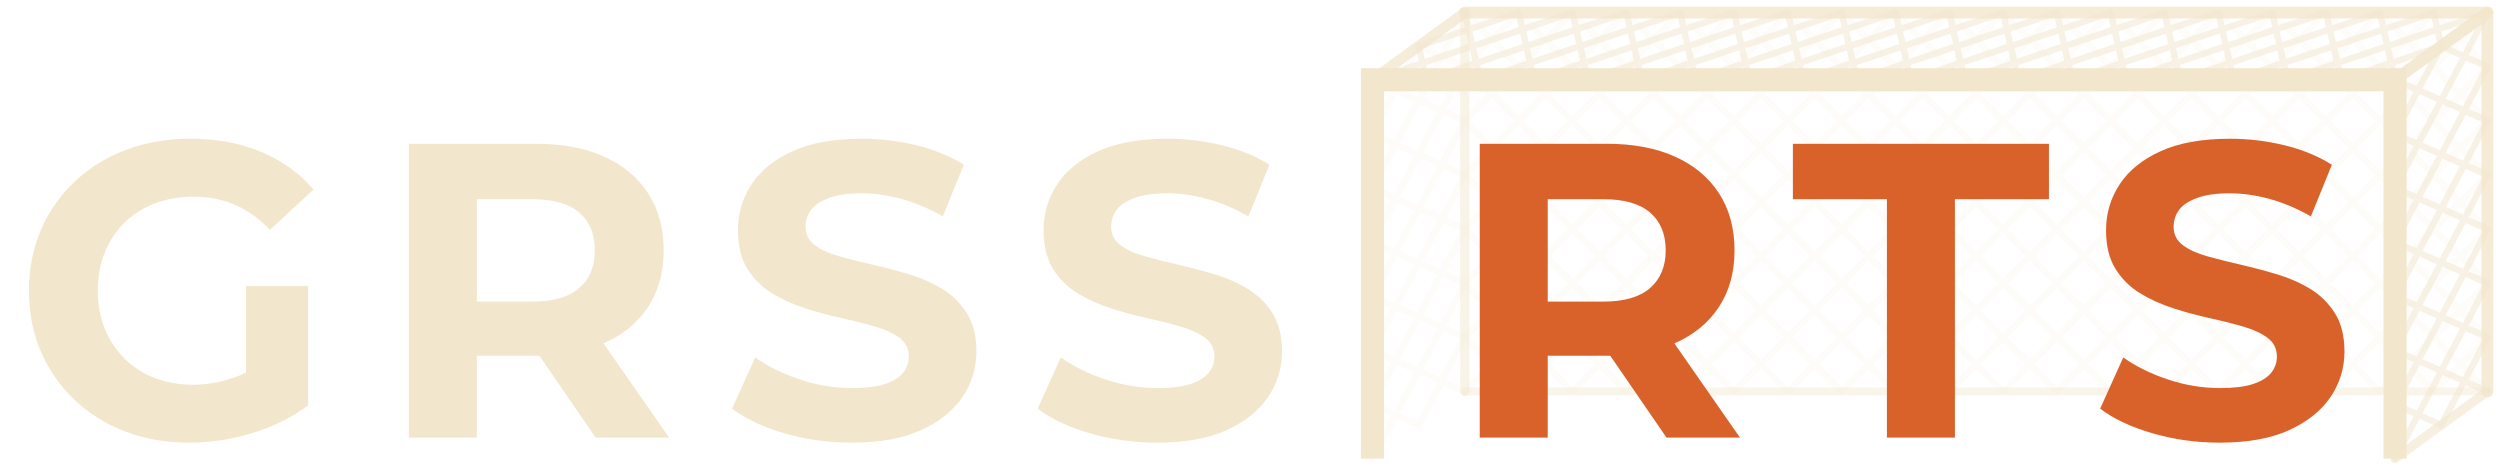
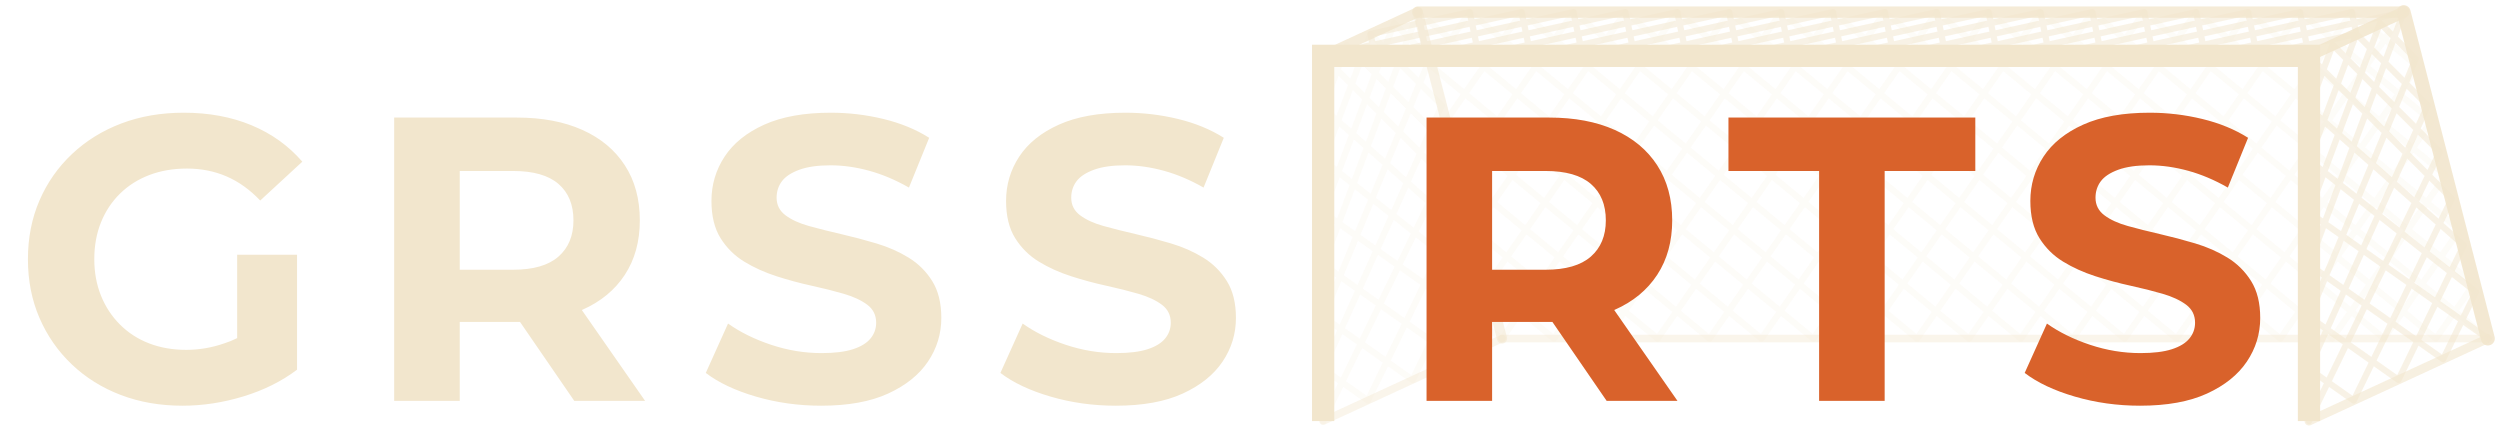
- <svg xmlns="http://www.w3.org/2000/svg" viewBox="-3 -4.25 595.55 112.25" role="img" aria-label="GRSS | RTS">
+ <svg xmlns="http://www.w3.org/2000/svg" viewBox="-3 0.95 617.75 107.05" role="img" aria-label="GRSS | RTS">
  <path d="M42.10 101.20L42.10 101.20Q33.80 101.20 26.85 98.55Q19.90 95.90 14.75 91Q9.60 86.10 6.75 79.50Q3.90 72.90 3.90 65Q3.90 57.10 6.75 50.50Q9.60 43.90 14.80 39Q20 34.10 27 31.45Q34 28.80 42.40 28.80L42.40 28.80Q51.70 28.80 59.15 31.90Q66.60 35 71.70 40.90L71.70 40.90L61.30 50.50Q57.50 46.50 53 44.55Q48.50 42.60 43.20 42.60L43.20 42.60Q38.10 42.60 33.90 44.20Q29.70 45.80 26.65 48.80Q23.60 51.80 21.95 55.90Q20.30 60 20.30 65L20.30 65Q20.30 69.90 21.95 74Q23.60 78.10 26.65 81.15Q29.70 84.20 33.85 85.80Q38 87.40 43 87.40L43 87.40Q47.80 87.40 52.40 85.80L52.40 85.80Q54 85.30 55.60 84.50L55.60 84.50L55.60 63.90L70.40 63.90L70.40 92.30Q64.70 96.60 57.15 98.90Q49.60 101.20 42.10 101.20ZM110.60 100L94.40 100L94.40 30L124.70 30Q134.10 30 140.90 33.05Q147.70 36.10 151.40 41.80Q155.10 47.50 155.10 55.40L155.10 55.40Q155.10 63.20 151.40 68.85Q147.70 74.50 140.90 77.50L140.90 77.50Q140.80 77.50 140.80 77.60L140.80 77.60L156.40 100L138.90 100L125.50 80.50Q125.10 80.50 124.70 80.50L124.70 80.50L110.60 80.50L110.60 100ZM110.60 43.20L110.60 67.60L123.80 67.60Q131.30 67.60 135 64.35Q138.70 61.10 138.70 55.40L138.70 55.40Q138.70 49.60 135 46.40Q131.30 43.20 123.80 43.20L123.80 43.20L110.60 43.20ZM199.90 101.20L199.90 101.20Q191.50 101.20 183.80 98.95Q176.10 96.70 171.40 93.10L171.40 93.10L176.90 80.90Q181.40 84.10 187.55 86.15Q193.70 88.20 200.00 88.20L200.00 88.20Q204.80 88.20 207.75 87.25Q210.70 86.30 212.10 84.60Q213.50 82.90 213.50 80.70L213.50 80.70Q213.50 77.90 211.30 76.25Q209.10 74.60 205.50 73.55Q201.90 72.50 197.55 71.55Q193.20 70.60 188.85 69.20Q184.50 67.80 180.90 65.60Q177.30 63.40 175.05 59.80Q172.80 56.20 172.80 50.60L172.80 50.60Q172.80 44.60 176.05 39.65Q179.30 34.70 185.85 31.75Q192.40 28.80 202.30 28.80L202.30 28.80Q208.90 28.80 215.30 30.35Q221.70 31.90 226.60 35L226.60 35L221.60 47.30Q216.70 44.50 211.80 43.15Q206.90 41.80 202.20 41.80L202.20 41.80Q197.50 41.80 194.50 42.90Q191.50 44 190.20 45.75Q188.90 47.50 188.90 49.80L188.90 49.80Q188.90 52.50 191.10 54.15Q193.30 55.80 196.90 56.80Q200.50 57.80 204.85 58.80Q209.20 59.80 213.55 61.10Q217.90 62.40 221.50 64.60Q225.10 66.80 227.35 70.40Q229.60 74 229.60 79.50L229.60 79.50Q229.60 85.40 226.30 90.30Q223.00 95.20 216.45 98.20Q209.90 101.20 199.90 101.20ZM272.70 101.20L272.70 101.20Q264.30 101.20 256.60 98.95Q248.90 96.70 244.20 93.10L244.20 93.10L249.70 80.90Q254.20 84.10 260.35 86.15Q266.50 88.20 272.80 88.20L272.80 88.20Q277.60 88.20 280.55 87.25Q283.50 86.30 284.90 84.60Q286.30 82.90 286.30 80.70L286.30 80.70Q286.30 77.90 284.10 76.25Q281.90 74.60 278.30 73.55Q274.70 72.50 270.35 71.55Q266.00 70.60 261.65 69.20Q257.30 67.80 253.70 65.60Q250.10 63.40 247.85 59.80Q245.60 56.20 245.60 50.60L245.60 50.60Q245.60 44.60 248.85 39.65Q252.10 34.70 258.65 31.75Q265.20 28.80 275.10 28.80L275.10 28.80Q281.70 28.80 288.10 30.35Q294.50 31.90 299.40 35L299.40 35L294.40 47.30Q289.50 44.50 284.60 43.15Q279.70 41.80 275.00 41.80L275.00 41.80Q270.30 41.80 267.30 42.90Q264.30 44 263.00 45.75Q261.70 47.50 261.70 49.80L261.70 49.80Q261.70 52.50 263.90 54.15Q266.10 55.80 269.70 56.80Q273.30 57.80 277.65 58.80Q282.00 59.80 286.35 61.10Q290.70 62.40 294.30 64.60Q297.90 66.80 300.15 70.40Q302.40 74 302.40 79.50L302.40 79.50Q302.40 85.40 299.10 90.30Q295.80 95.20 289.25 98.20Q282.70 101.20 272.70 101.20Z" fill="#f2e6cd" />
-   <path d="M345.95 76.11L358.77 89M358.77 -1.25L345.95 11.64M345.95 63.21L371.59 89M371.59 -1.25L345.95 24.54M345.95 50.32L384.41 89M384.41 -1.25L345.95 37.43M345.95 37.43L397.23 89M397.23 -1.25L345.95 50.32M345.95 24.54L410.06 89M410.06 -1.25L345.95 63.21M345.95 11.64L422.88 89M422.88 -1.25L345.95 76.11M345.95 -1.25L435.7 89M435.7 -1.25L345.95 89M358.77 -1.25L448.52 89M448.52 -1.25L358.77 89M371.59 -1.25L461.34 89M461.34 -1.25L371.59 89M384.41 -1.25L474.16 89M474.16 -1.25L384.41 89M397.23 -1.25L486.98 89M486.98 -1.25L397.23 89M410.06 -1.25L499.8 89M499.8 -1.25L410.06 89M422.88 -1.25L512.62 89M512.62 -1.25L422.88 89M435.7 -1.25L525.44 89M525.44 -1.25L435.7 89M448.52 -1.25L538.27 89M538.27 -1.25L448.52 89M461.34 -1.25L551.09 89M551.09 -1.25L461.34 89M474.16 -1.25L563.91 89M563.91 -1.25L474.16 89M486.98 -1.25L576.73 89M576.73 -1.25L486.98 89M499.8 -1.25L589.55 89M589.55 -1.25L499.8 89M512.62 -1.25L589.55 76.11M589.55 11.64L512.62 89M525.44 -1.25L589.55 63.21M589.55 24.54L525.44 89M538.27 -1.25L589.55 50.32M589.55 37.43L538.27 89M551.09 -1.25L589.55 37.43M589.55 50.32L551.09 89M563.91 -1.25L589.55 24.54M589.55 63.21L563.91 89M576.73 -1.25L589.55 11.64M589.55 76.11L576.73 89M334.95 6.75L345.95 11.64M323.95 27.64L334.95 6.75M323.95 14.75L345.95 24.54M323.95 40.54L345.95 -1.25M323.95 27.64L345.95 37.43M323.95 53.43L345.95 11.64M323.95 40.54L345.95 50.32M323.95 66.32L345.95 24.54M323.95 53.43L345.95 63.21M323.95 79.21L345.95 37.43M323.95 66.32L345.95 76.11M323.95 92.11L345.95 50.32M323.95 79.21L345.95 89M323.95 105L345.95 63.21M323.95 92.11L334.95 97M334.95 97L345.95 76.11" fill="none" stroke="#f2e6cd" stroke-width="1.56" stroke-linecap="round" opacity="0.14" />
-   <path d="M334.95 6.75L358.77 -1.25M336.77 14.75L334.95 6.75M323.95 14.75L371.59 -1.25M349.59 14.75L345.95 -1.25M336.77 14.75L384.41 -1.25M362.41 14.75L358.77 -1.25M349.59 14.75L397.23 -1.25M375.23 14.75L371.59 -1.25M362.41 14.75L410.06 -1.25M388.06 14.75L384.41 -1.25M375.23 14.75L422.88 -1.25M400.88 14.75L397.23 -1.25M388.06 14.75L435.7 -1.25M413.7 14.75L410.06 -1.25M400.88 14.75L448.52 -1.25M426.52 14.75L422.88 -1.25M413.7 14.75L461.34 -1.25M439.34 14.75L435.7 -1.25M426.52 14.75L474.16 -1.25M452.16 14.75L448.52 -1.25M439.34 14.75L486.98 -1.25M464.98 14.75L461.34 -1.25M452.16 14.75L499.8 -1.25M477.8 14.75L474.16 -1.25M464.98 14.75L512.62 -1.25M490.62 14.75L486.98 -1.25M477.8 14.75L525.44 -1.25M503.44 14.75L499.8 -1.25M490.62 14.75L538.27 -1.25M516.27 14.75L512.62 -1.25M503.44 14.75L551.09 -1.25M529.09 14.75L525.44 -1.25M516.27 14.75L563.91 -1.25M541.91 14.75L538.27 -1.25M529.09 14.75L576.73 -1.25M554.73 14.75L551.09 -1.25M541.91 14.75L589.55 -1.25M567.55 14.75L563.91 -1.25M554.73 14.75L578.55 6.75M578.55 6.75L576.73 -1.25M578.55 6.75L589.55 11.64M567.55 27.64L578.55 6.75M567.55 14.75L589.55 24.54M567.55 40.54L589.55 -1.25M567.55 27.64L589.55 37.43M567.55 53.43L589.55 11.64M567.55 40.54L589.55 50.32M567.55 66.32L589.55 24.54M567.55 53.43L589.55 63.21M567.55 79.21L589.55 37.43M567.55 66.32L589.55 76.11M567.55 92.11L589.55 50.32M567.55 79.21L589.55 89M567.55 105L589.55 63.21M567.55 92.11L578.55 97M578.55 97L589.55 76.11" fill="none" stroke="#f2e6cd" stroke-width="1.56" stroke-linecap="round" opacity="0.5" />
-   <path d="M345.95 -1.25L589.55 -1.25M589.55 -1.25L589.55 89" fill="none" stroke="#f2e6cd" stroke-width="2.81" stroke-linecap="round" opacity="0.8" />
-   <path d="M345.95 -1.25L345.95 89" fill="none" stroke="#f2e6cd" stroke-width="2.19" stroke-linecap="round" opacity="0.45" />
-   <path d="M323.95 14.75L345.95 -1.25" fill="none" stroke="#f2e6cd" stroke-width="2.5" stroke-linecap="round" opacity="0.75" />
-   <path d="M567.55 14.75L589.55 -1.25" fill="none" stroke="#f2e6cd" stroke-width="2.81" stroke-linecap="round" opacity="0.85" />
-   <path d="M567.55 105L589.55 89" fill="none" stroke="#f2e6cd" stroke-width="2.19" stroke-linecap="round" opacity="0.6" />
-   <path d="M345.95 89L589.55 89" fill="none" stroke="#f2e6cd" stroke-width="1.88" stroke-linecap="round" opacity="0.4" />
+   <path d="M364.68 71.16L380.97 84.6M360.17 3.95L350.82 17.39M361.22 57.72L393.79 84.6M372.99 3.95L354.28 30.83M357.75 44.27L406.61 84.6M385.81 3.95L357.75 44.27M354.28 30.83L419.43 84.6M398.63 3.95L361.22 57.72M350.82 17.39L432.26 84.6M411.46 3.95L364.68 71.16M347.35 3.95L445.08 84.6M424.28 3.95L368.15 84.6M360.17 3.95L457.9 84.6M437.1 3.95L380.97 84.6M372.99 3.95L470.72 84.6M449.92 3.95L393.79 84.6M385.81 3.95L483.54 84.6M462.74 3.95L406.61 84.6M398.63 3.95L496.36 84.6M475.56 3.95L419.43 84.6M411.46 3.95L509.18 84.6M488.38 3.95L432.26 84.6M424.28 3.95L522 84.6M501.2 3.95L445.08 84.6M437.1 3.95L534.82 84.6M514.02 3.95L457.9 84.6M449.92 3.95L547.64 84.6M526.84 3.95L470.72 84.6M462.74 3.95L560.47 84.6M539.67 3.95L483.54 84.6M475.56 3.95L573.29 84.6M552.49 3.95L496.36 84.6M488.38 3.95L586.11 84.6M565.31 3.95L509.18 84.6M501.2 3.95L598.93 84.6M578.13 3.95L522 84.6M514.02 3.95L611.75 84.6M590.95 3.95L534.82 84.6M526.84 3.95L608.28 71.16M594.42 17.39L547.64 84.6M539.67 3.95L604.82 57.72M597.88 30.83L560.47 84.6M552.49 3.95L601.35 44.27M601.35 44.27L573.29 84.6M565.31 3.95L597.88 30.83M604.82 57.72L586.11 84.6M578.13 3.95L594.42 17.39M608.28 71.16L598.93 84.6M323.95 92.11L335 99.9M329.8 12.05L323.95 27.64M323.95 79.21L346.05 94.8M335.65 9.35L323.95 40.54M323.95 66.32L357.1 89.7M341.5 6.65L323.95 53.43M323.95 53.43L368.15 84.6M347.35 3.95L323.95 66.32M323.95 40.54L365.18 73.08M350.32 15.47L323.95 79.21M323.95 27.64L362.21 61.56M353.29 26.99L323.95 92.11M323.95 14.75L359.24 50.04M356.26 38.51L323.95 105M329.8 12.05L356.26 38.51M359.24 50.04L335 99.9M335.65 9.35L353.29 26.99M362.21 61.56L346.05 94.8M341.5 6.65L350.32 15.47M365.18 73.08L357.1 89.7" fill="none" stroke="#f2e6cd" stroke-width="1.56" stroke-linecap="round" opacity="0.14" />
+   <path d="M335.65 9.35L360.17 3.95M336.77 14.75L335.65 9.35M323.95 14.75L372.99 3.95M349.59 14.75L347.35 3.95M336.77 14.75L385.81 3.95M362.41 14.75L360.17 3.95M349.59 14.75L398.63 3.95M375.23 14.75L372.99 3.95M362.41 14.75L411.46 3.95M388.06 14.75L385.81 3.95M375.23 14.75L424.28 3.95M400.88 14.75L398.63 3.95M388.06 14.75L437.1 3.95M413.7 14.75L411.46 3.95M400.88 14.75L449.92 3.95M426.52 14.75L424.28 3.95M413.7 14.75L462.74 3.95M439.34 14.75L437.1 3.95M426.52 14.75L475.56 3.95M452.16 14.75L449.92 3.95M439.34 14.75L488.38 3.95M464.98 14.75L462.74 3.95M452.16 14.75L501.2 3.95M477.8 14.75L475.56 3.95M464.98 14.75L514.02 3.95M490.62 14.75L488.38 3.95M477.8 14.75L526.84 3.95M503.44 14.75L501.2 3.95M490.62 14.75L539.67 3.95M516.27 14.75L514.02 3.95M503.44 14.75L552.49 3.95M529.09 14.75L526.84 3.95M516.27 14.75L565.31 3.95M541.91 14.75L539.67 3.95M529.09 14.75L578.13 3.95M554.73 14.75L552.49 3.95M541.91 14.75L590.95 3.95M567.55 14.75L565.31 3.95M554.73 14.75L579.25 9.35M579.25 9.35L578.13 3.95M567.55 92.11L578.6 99.9M573.4 12.05L567.55 27.64M567.55 79.21L589.65 94.8M579.25 9.35L567.55 40.54M567.55 66.32L600.7 89.7M585.1 6.65L567.55 53.43M567.55 53.43L611.75 84.6M590.95 3.95L567.55 66.32M567.55 40.54L608.78 73.08M593.92 15.47L567.55 79.21M567.55 27.64L605.81 61.56M596.89 26.99L567.55 92.11M567.55 14.75L602.84 50.04M599.86 38.51L567.55 105M573.4 12.05L599.86 38.51M602.84 50.04L578.6 99.9M579.25 9.35L596.89 26.99M605.81 61.56L589.65 94.8M585.1 6.65L593.92 15.47M608.78 73.08L600.7 89.7" fill="none" stroke="#f2e6cd" stroke-width="1.56" stroke-linecap="round" opacity="0.5" />
+   <path d="M347.35 3.95L590.95 3.95" fill="none" stroke="#f2e6cd" stroke-width="2.81" stroke-linecap="round" opacity="0.8" />
+   <path d="M323.95 14.75L347.35 3.95" fill="none" stroke="#f2e6cd" stroke-width="2.5" stroke-linecap="round" opacity="0.75" />
+   <path d="M567.55 14.75L590.95 3.95" fill="none" stroke="#f2e6cd" stroke-width="2.81" stroke-linecap="round" opacity="0.85" />
+   <path d="M590.95 3.95L611.75 84.6" fill="none" stroke="#f2e6cd" stroke-width="3.44" stroke-linecap="round" opacity="0.9" />
+   <path d="M347.35 3.95L368.15 84.6" fill="none" stroke="#f2e6cd" stroke-width="2.5" stroke-linecap="round" opacity="0.5" />
+   <path d="M567.55 105L611.75 84.6" fill="none" stroke="#f2e6cd" stroke-width="2.19" stroke-linecap="round" opacity="0.6" />
+   <path d="M323.95 105L368.15 84.6" fill="none" stroke="#f2e6cd" stroke-width="1.88" stroke-linecap="round" opacity="0.4" />
+   <path d="M368.15 84.6L611.75 84.6" fill="none" stroke="#f2e6cd" stroke-width="1.88" stroke-linecap="round" opacity="0.4" />
  <path d="M323.95 105V14.75H567.55V105" fill="none" stroke="#f2e6cd" stroke-width="5.5" stroke-linecap="butt" stroke-linejoin="miter" />
  <path d="M365.70 100L349.50 100L349.50 30L379.80 30Q389.20 30 396.00 33.05Q402.80 36.10 406.50 41.80Q410.20 47.50 410.20 55.40L410.20 55.40Q410.20 63.20 406.50 68.85Q402.80 74.50 396.00 77.50L396.00 77.50Q395.90 77.50 395.90 77.60L395.90 77.60L411.50 100L394.00 100L380.60 80.50Q380.20 80.50 379.80 80.50L379.80 80.50L365.70 80.50L365.70 100ZM365.70 43.20L365.70 67.60L378.90 67.60Q386.40 67.60 390.10 64.35Q393.80 61.10 393.80 55.40L393.80 55.40Q393.80 49.60 390.10 46.40Q386.40 43.20 378.90 43.20L378.90 43.20L365.70 43.20ZM462.70 100L446.50 100L446.50 43.20L424.10 43.20L424.10 30L485.10 30L485.10 43.20L462.70 43.20L462.70 100ZM525.80 101.20L525.80 101.20Q517.40 101.20 509.70 98.95Q502.00 96.70 497.30 93.10L497.30 93.10L502.80 80.90Q507.30 84.10 513.45 86.15Q519.60 88.20 525.90 88.20L525.90 88.20Q530.70 88.20 533.65 87.25Q536.60 86.30 538 84.60Q539.40 82.90 539.40 80.70L539.40 80.70Q539.40 77.90 537.20 76.25Q535 74.60 531.40 73.55Q527.80 72.50 523.45 71.55Q519.10 70.60 514.75 69.20Q510.40 67.80 506.80 65.60Q503.20 63.40 500.95 59.80Q498.70 56.20 498.70 50.60L498.70 50.60Q498.70 44.60 501.95 39.65Q505.20 34.70 511.75 31.75Q518.30 28.80 528.20 28.80L528.20 28.80Q534.80 28.80 541.20 30.35Q547.60 31.90 552.50 35L552.50 35L547.50 47.30Q542.60 44.50 537.70 43.15Q532.80 41.80 528.10 41.80L528.10 41.80Q523.40 41.80 520.40 42.90Q517.40 44 516.10 45.75Q514.80 47.50 514.80 49.80L514.80 49.80Q514.80 52.50 517 54.15Q519.20 55.80 522.80 56.80Q526.40 57.80 530.75 58.80Q535.10 59.80 539.45 61.10Q543.80 62.40 547.40 64.60Q551 66.80 553.25 70.40Q555.50 74 555.50 79.50L555.50 79.50Q555.50 85.40 552.20 90.30Q548.90 95.20 542.35 98.20Q535.80 101.20 525.80 101.20Z" fill="#d9622b" />
</svg>
